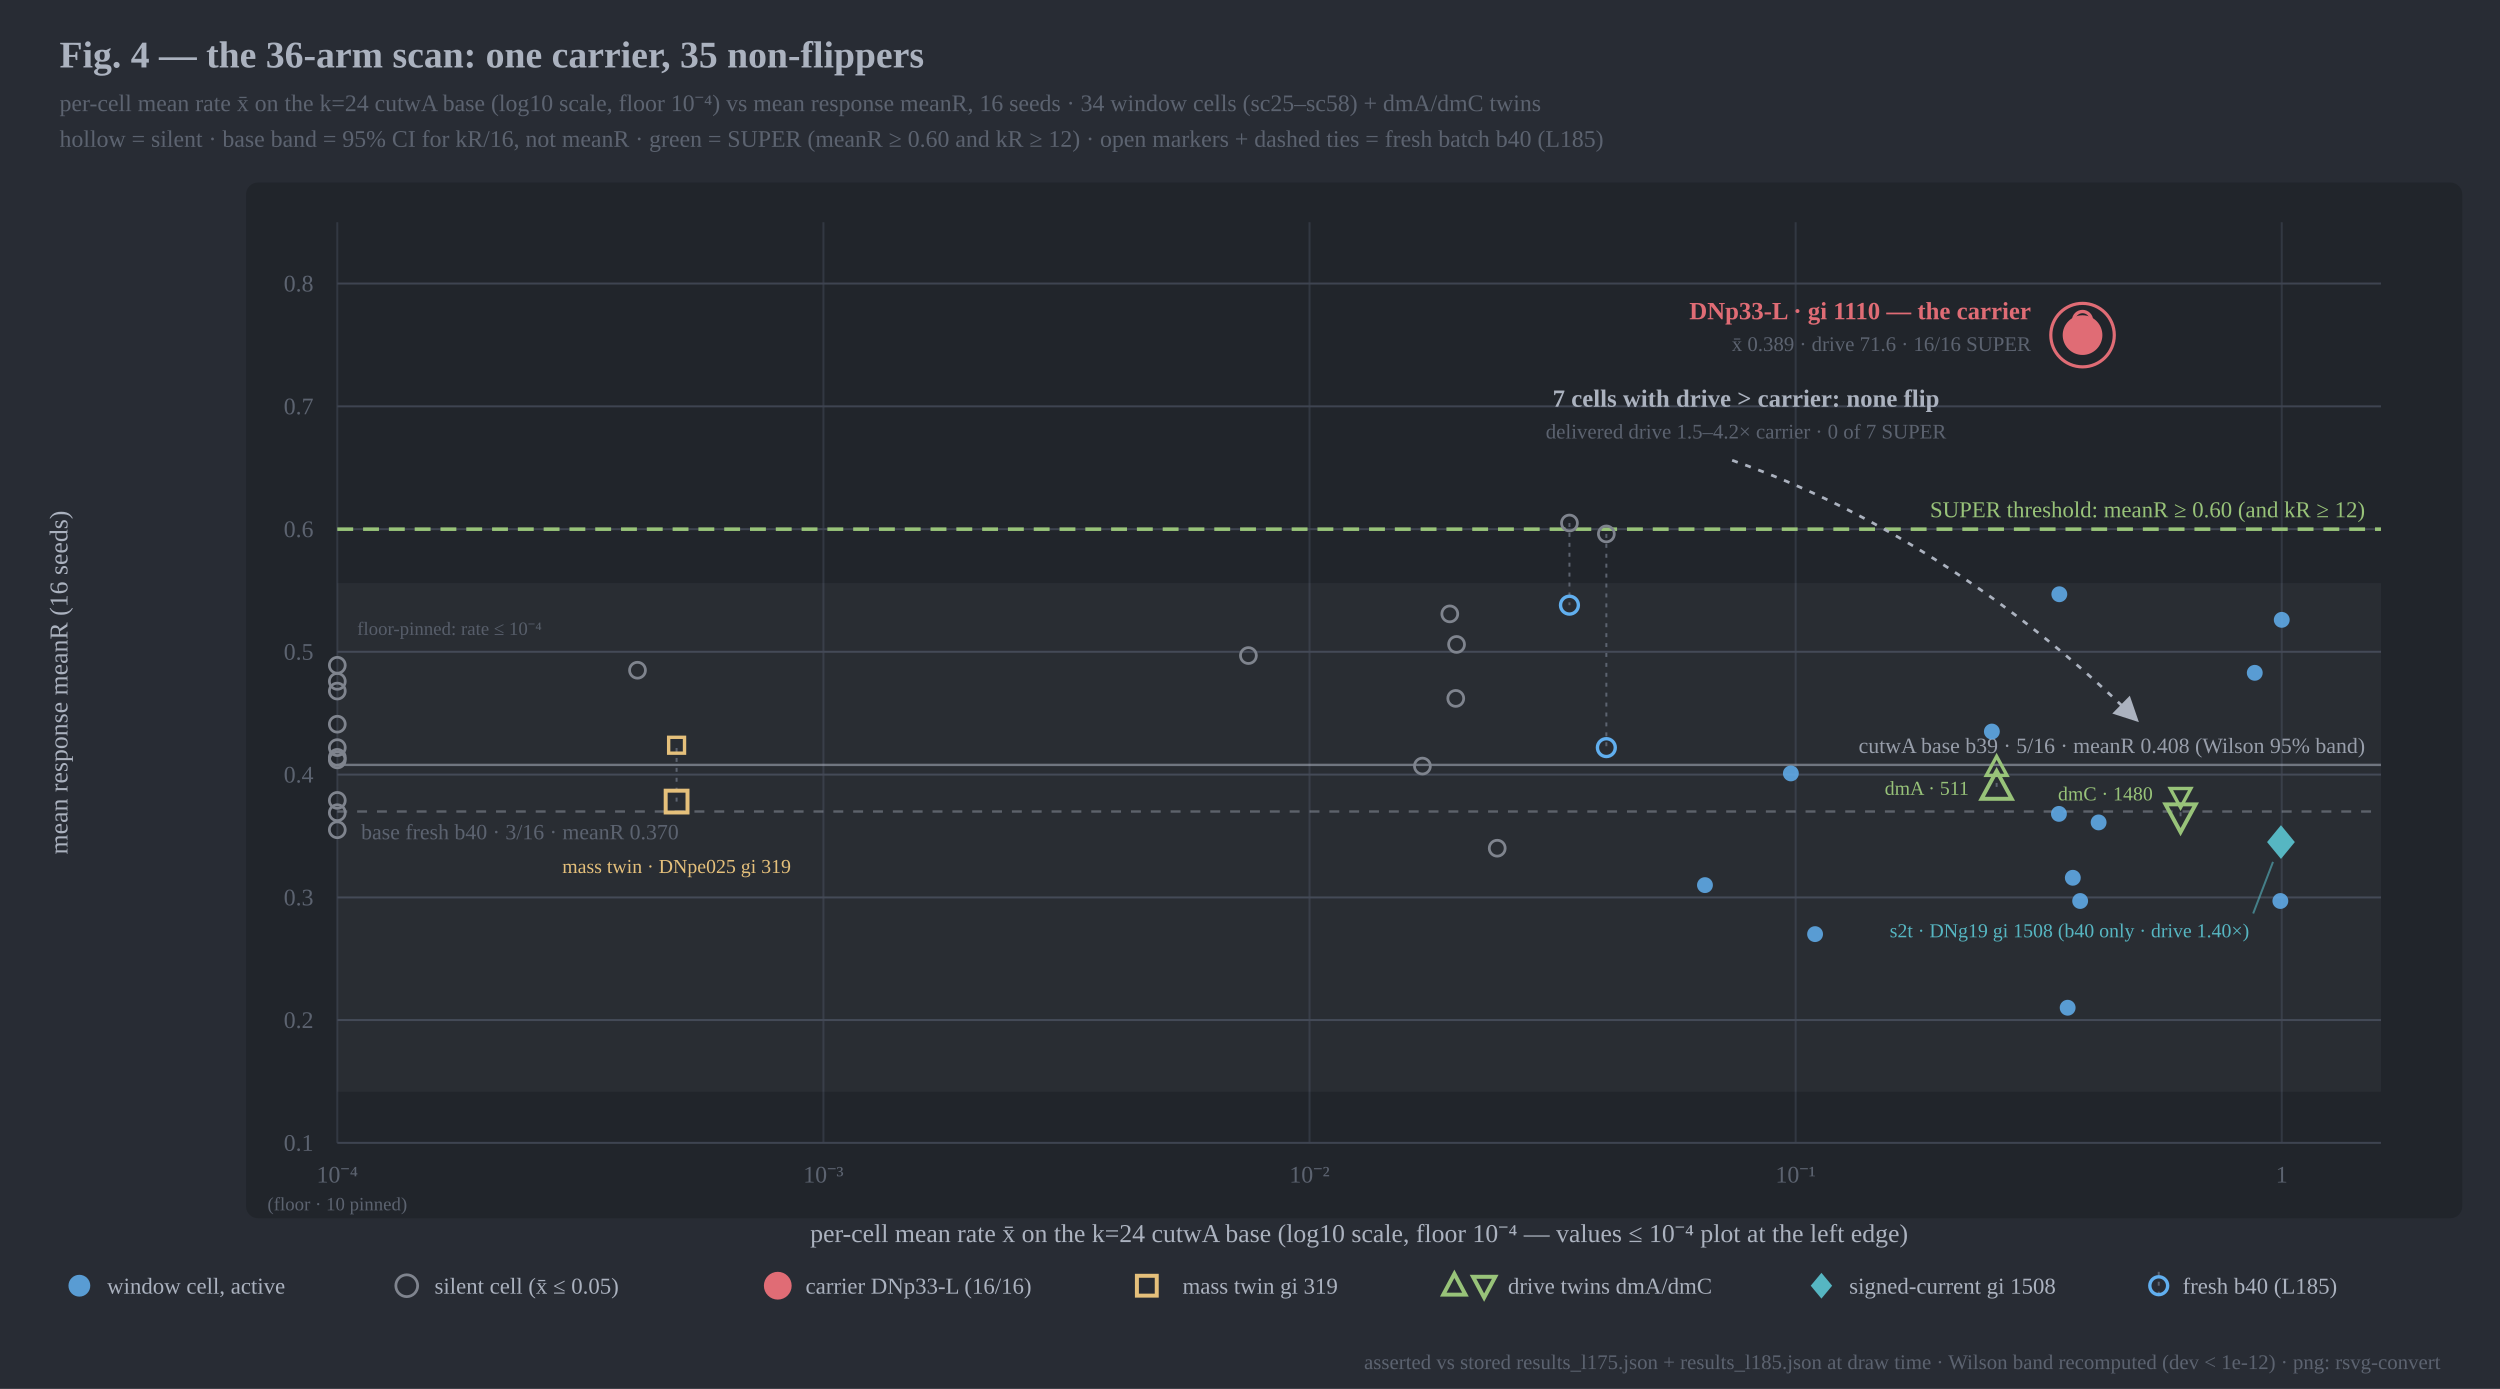
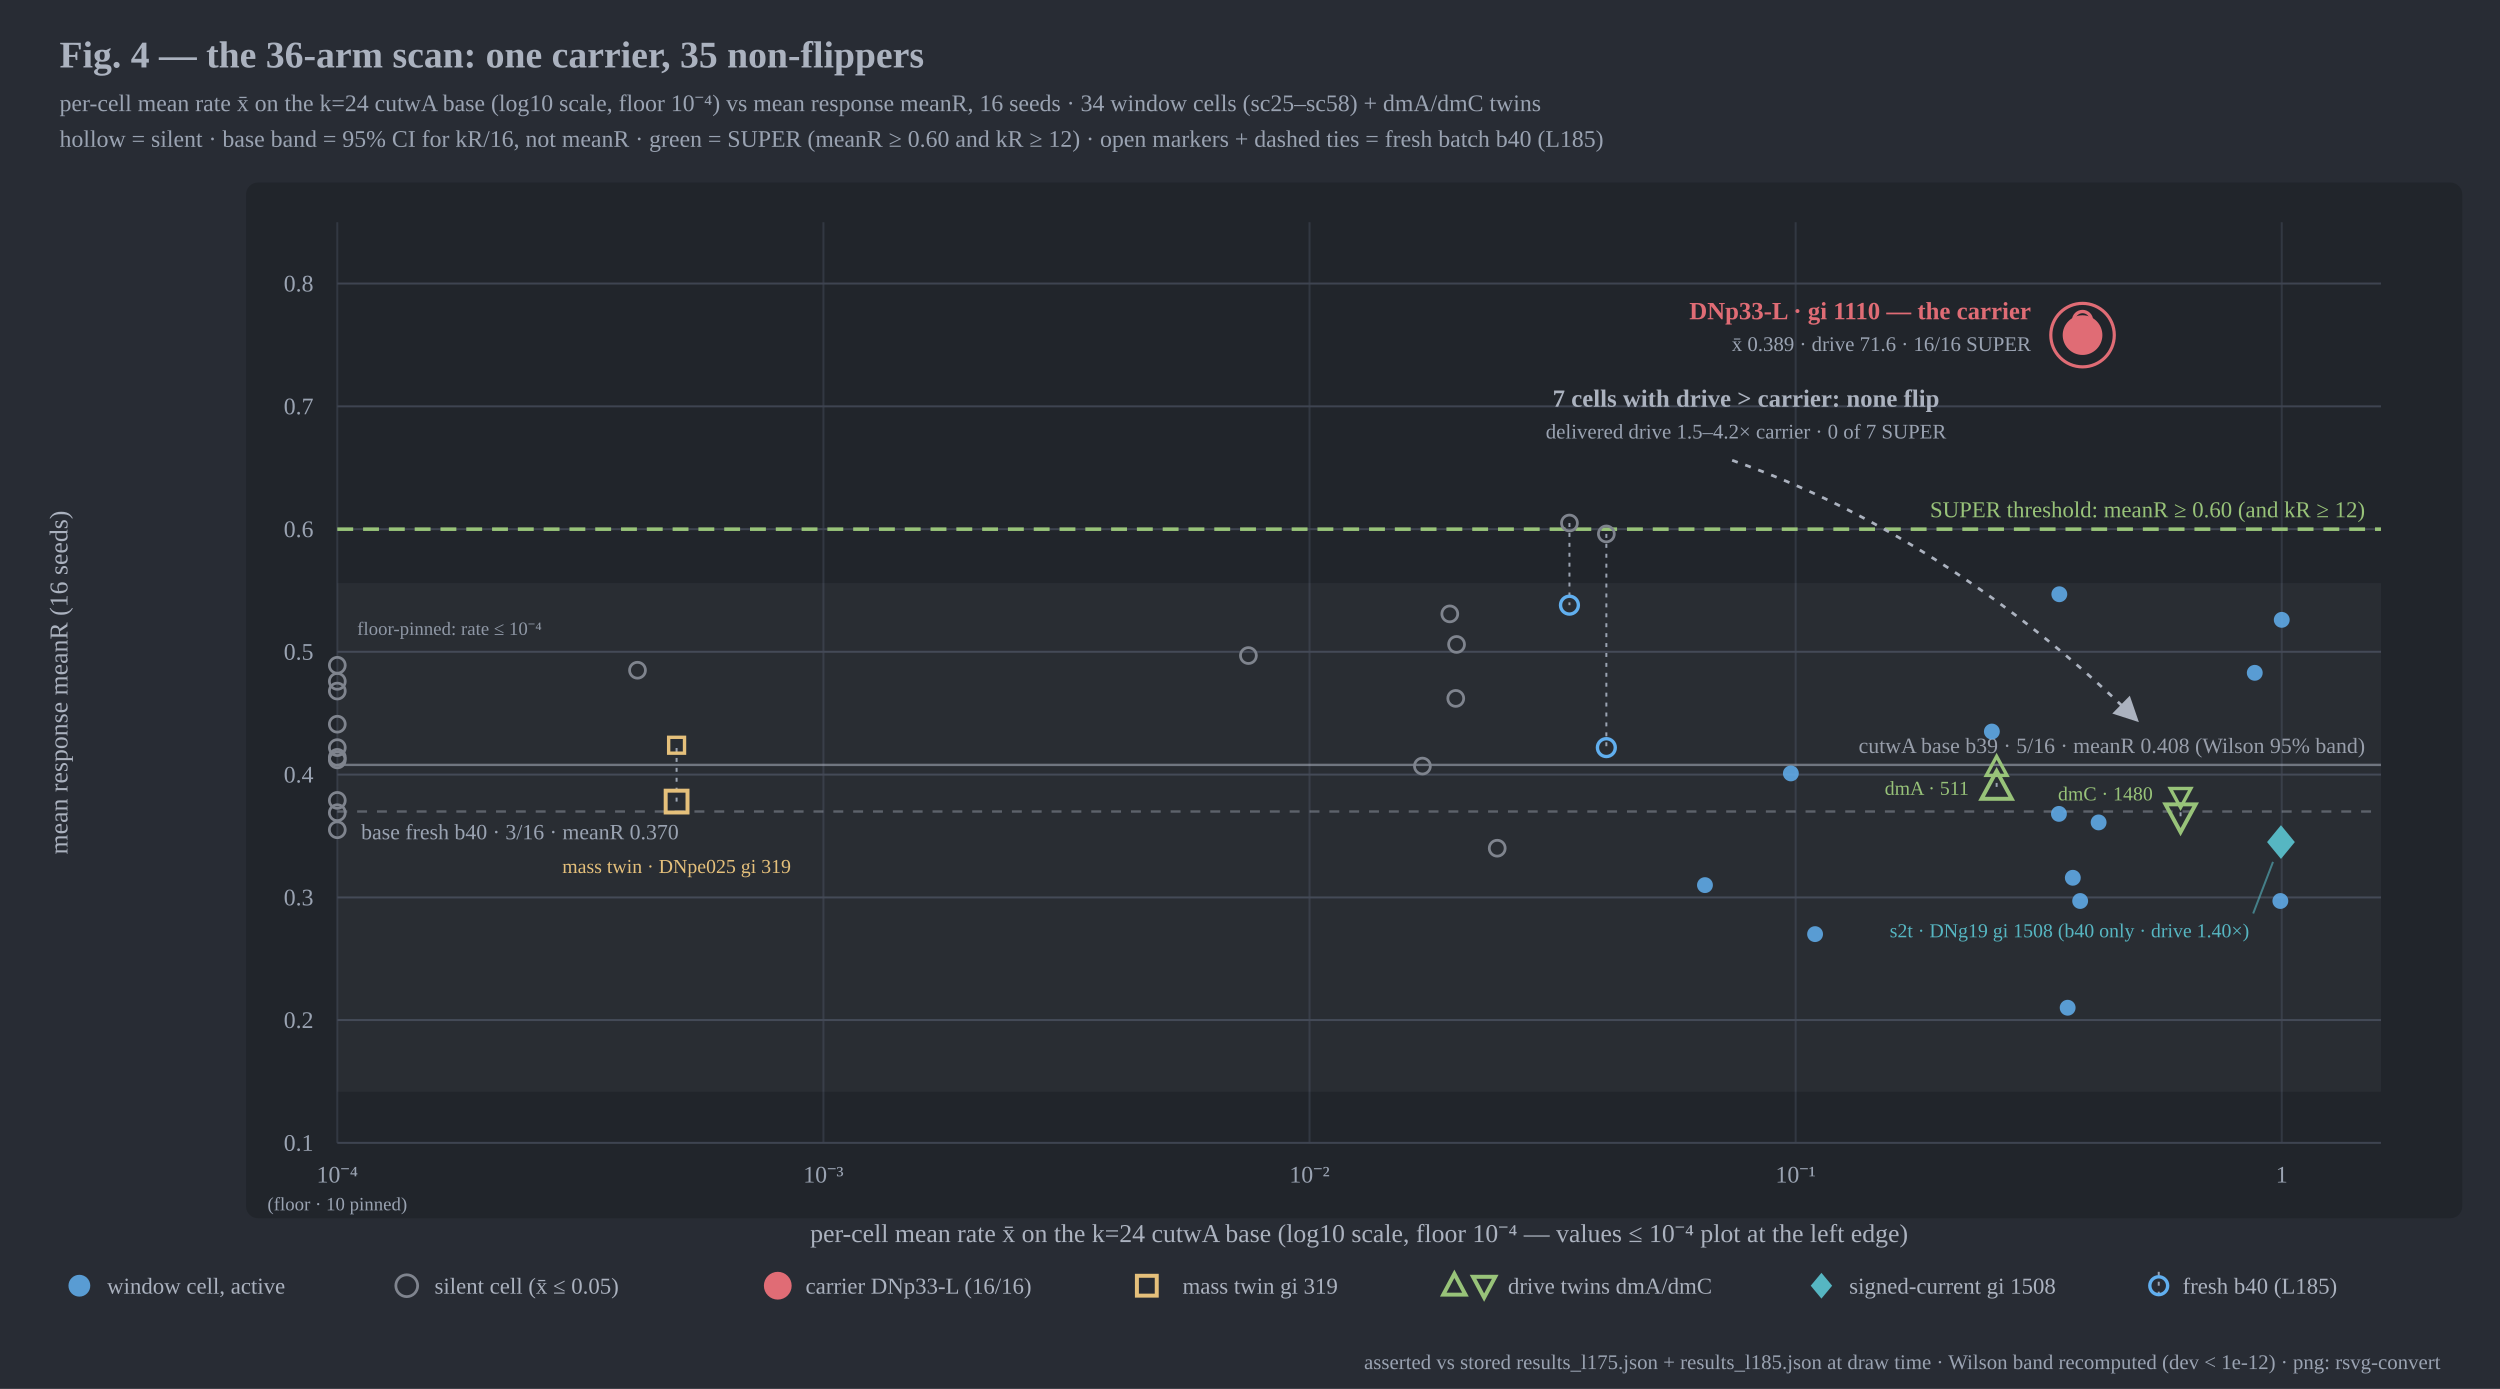
<svg xmlns="http://www.w3.org/2000/svg" width="1260" height="700" viewBox="0 0 1260 700" id="fig4-root" data-n-arms="36" data-y="meanR" data-x="x_mean log10 floor 1e-4">
  <rect width="1260" height="700" fill="#282c34" />
  <rect x="124" y="92" width="1117" height="522" fill="#21252b" rx="6" />
  <text x="30.0" y="34.0" fill="#abb2bf" font-size="19" font-weight="bold">Fig. 4 — the 36-arm scan: one carrier, 35 non-flippers</text>
-   <text x="30.0" y="56.0" fill="#5c6370" font-size="12">per-cell mean rate x̄ on the k=24 cutwA base (log10 scale, floor 10⁻⁴) vs mean response meanR, 16 seeds · 34 window cells (sc25–sc58) + dmA/dmC twins</text>
-   <text x="30.0" y="74.0" fill="#5c6370" font-size="12">hollow = silent · base band = 95% CI for kR/16, not meanR · green = SUPER (meanR ≥ 0.60 and kR ≥ 12) · open markers + dashed ties = fresh batch b40 (L185)</text>
+   <text x="30.0" y="56.0" fill="#9aa3b2" font-size="12">per-cell mean rate x̄ on the k=24 cutwA base (log10 scale, floor 10⁻⁴) vs mean response meanR, 16 seeds · 34 window cells (sc25–sc58) + dmA/dmC twins</text>
+   <text x="30.0" y="74.0" fill="#9aa3b2" font-size="12">hollow = silent · base band = 95% CI for kR/16, not meanR · green = SUPER (meanR ≥ 0.60 and kR ≥ 12) · open markers + dashed ties = fresh batch b40 (L185)</text>
  <line x1="170" y1="576.0" x2="1200" y2="576.0" stroke="#3e4451" stroke-width="1" />
-   <text x="158.0" y="580.0" fill="#5c6370" font-size="12" text-anchor="end">0.1</text>
+   <text x="158.0" y="580.0" fill="#9aa3b2" font-size="12" text-anchor="end">0.1</text>
  <line x1="170" y1="514.1" x2="1200" y2="514.1" stroke="#3e4451" stroke-width="1" />
-   <text x="158.0" y="518.1" fill="#5c6370" font-size="12" text-anchor="end">0.2</text>
+   <text x="158.0" y="518.1" fill="#9aa3b2" font-size="12" text-anchor="end">0.2</text>
  <line x1="170" y1="452.3" x2="1200" y2="452.3" stroke="#3e4451" stroke-width="1" />
-   <text x="158.0" y="456.3" fill="#5c6370" font-size="12" text-anchor="end">0.3</text>
+   <text x="158.0" y="456.3" fill="#9aa3b2" font-size="12" text-anchor="end">0.3</text>
  <line x1="170" y1="390.4" x2="1200" y2="390.4" stroke="#3e4451" stroke-width="1" />
-   <text x="158.0" y="394.4" fill="#5c6370" font-size="12" text-anchor="end">0.4</text>
+   <text x="158.0" y="394.4" fill="#9aa3b2" font-size="12" text-anchor="end">0.4</text>
  <line x1="170" y1="328.5" x2="1200" y2="328.5" stroke="#3e4451" stroke-width="1" />
-   <text x="158.0" y="332.5" fill="#5c6370" font-size="12" text-anchor="end">0.5</text>
+   <text x="158.0" y="332.5" fill="#9aa3b2" font-size="12" text-anchor="end">0.5</text>
  <line x1="170" y1="266.7" x2="1200" y2="266.7" stroke="#3e4451" stroke-width="1" />
-   <text x="158.0" y="270.7" fill="#5c6370" font-size="12" text-anchor="end">0.6</text>
+   <text x="158.0" y="270.7" fill="#9aa3b2" font-size="12" text-anchor="end">0.6</text>
  <line x1="170" y1="204.8" x2="1200" y2="204.8" stroke="#3e4451" stroke-width="1" />
-   <text x="158.0" y="208.8" fill="#5c6370" font-size="12" text-anchor="end">0.7</text>
+   <text x="158.0" y="208.8" fill="#9aa3b2" font-size="12" text-anchor="end">0.7</text>
  <line x1="170" y1="142.9" x2="1200" y2="142.9" stroke="#3e4451" stroke-width="1" />
-   <text x="158.0" y="146.9" fill="#5c6370" font-size="12" text-anchor="end">0.8</text>
+   <text x="158.0" y="146.9" fill="#9aa3b2" font-size="12" text-anchor="end">0.8</text>
  <line x1="170.0" y1="112" x2="170.0" y2="576" stroke="#3e4451" stroke-width="1" opacity="0.6" />
-   <text x="170.0" y="596.0" fill="#5c6370" font-size="12" text-anchor="middle">10⁻⁴</text>
+   <text x="170.0" y="596.0" fill="#9aa3b2" font-size="12" text-anchor="middle">10⁻⁴</text>
  <line x1="415.0" y1="112" x2="415.0" y2="576" stroke="#3e4451" stroke-width="1" opacity="0.6" />
-   <text x="415.0" y="596.0" fill="#5c6370" font-size="12" text-anchor="middle">10⁻³</text>
+   <text x="415.0" y="596.0" fill="#9aa3b2" font-size="12" text-anchor="middle">10⁻³</text>
  <line x1="660.0" y1="112" x2="660.0" y2="576" stroke="#3e4451" stroke-width="1" opacity="0.6" />
-   <text x="660.0" y="596.0" fill="#5c6370" font-size="12" text-anchor="middle">10⁻²</text>
+   <text x="660.0" y="596.0" fill="#9aa3b2" font-size="12" text-anchor="middle">10⁻²</text>
  <line x1="905.0" y1="112" x2="905.0" y2="576" stroke="#3e4451" stroke-width="1" opacity="0.6" />
-   <text x="905.0" y="596.0" fill="#5c6370" font-size="12" text-anchor="middle">10⁻¹</text>
+   <text x="905.0" y="596.0" fill="#9aa3b2" font-size="12" text-anchor="middle">10⁻¹</text>
  <line x1="1150.0" y1="112" x2="1150.0" y2="576" stroke="#3e4451" stroke-width="1" opacity="0.6" />
-   <text x="1150.0" y="596.0" fill="#5c6370" font-size="12" text-anchor="middle">1</text>
-   <text x="170.0" y="610.0" fill="#5c6370" font-size="9.5" text-anchor="middle">(floor · 10 pinned)</text>
+   <text x="1150.0" y="596.0" fill="#9aa3b2" font-size="12" text-anchor="middle">1</text>
+   <text x="170.0" y="610.0" fill="#9aa3b2" font-size="9.5" text-anchor="middle">(floor · 10 pinned)</text>
  <text x="34.0" y="344.0" fill="#abb2bf" font-size="13" text-anchor="middle" transform="rotate(-90 34 344)">mean response meanR (16 seeds)</text>
  <text x="685.0" y="626.0" fill="#abb2bf" font-size="13" text-anchor="middle">per-cell mean rate x̄ on the k=24 cutwA base (log10 scale, floor 10⁻⁴ — values ≤ 10⁻⁴ plot at the left edge)</text>
  <rect id="base-band" data-lo="0.14164643854782036" data-hi="0.5559564416525933" x="170" y="293.9" width="1030" height="256.3" fill="#abb2bf" opacity="0.06" />
  <line id="base-line" data-v="0.408" x1="170" y1="385.5" x2="1200" y2="385.5" stroke="#abb2bf" stroke-width="1.2" opacity="0.55" />
  <text x="1192.0" y="379.5" fill="#abb2bf" font-size="11" text-anchor="end" opacity="0.85">cutwA base b39 · 5/16 · meanR 0.408 (Wilson 95% band)</text>
  <line id="base-b40" data-v="0.37" x1="170" y1="409.0" x2="1200" y2="409.0" stroke="#abb2bf" stroke-width="1.2" opacity="0.4" stroke-dasharray="5 5" />
-   <text x="182.0" y="423.0" fill="#5c6370" font-size="11">base fresh b40 · 3/16 · meanR 0.370</text>
+   <text x="182.0" y="423.0" fill="#9aa3b2" font-size="11">base fresh b40 · 3/16 · meanR 0.370</text>
  <line id="super-threshold" data-v="0.6" x1="170" y1="266.7" x2="1200" y2="266.7" stroke="#98c379" stroke-width="1.8" stroke-dasharray="8 5" />
  <text x="1192.0" y="260.7" fill="#98c379" font-size="11.5" text-anchor="end">SUPER threshold: meanR ≥ 0.60 (and kR ≥ 12)</text>
-   <line class="tie-b40" data-arm="sc25" x1="1049.6" y1="168.9" x2="1049.6" y2="161.5" stroke="#5c6370" stroke-width="1" stroke-dasharray="2 3" />
-   <line class="tie-b40" data-arm="sc26" x1="341.0" y1="404.0" x2="341.0" y2="375.6" stroke="#5c6370" stroke-width="1" stroke-dasharray="2 3" />
-   <line class="tie-b40" data-arm="sc27" x1="809.6" y1="269.1" x2="809.6" y2="376.8" stroke="#5c6370" stroke-width="1" stroke-dasharray="2 3" />
-   <line class="tie-b40" data-arm="sc40" x1="791.0" y1="263.6" x2="791.0" y2="305.0" stroke="#5c6370" stroke-width="1" stroke-dasharray="2 3" />
-   <line class="tie-b40" data-arm="dmA" x1="1006.3" y1="396.6" x2="1006.3" y2="386.7" stroke="#5c6370" stroke-width="1" stroke-dasharray="2 3" />
-   <line class="tie-b40" data-arm="dmC" x1="1099.0" y1="411.4" x2="1099.0" y2="401.5" stroke="#5c6370" stroke-width="1" stroke-dasharray="2 3" />
+   <line class="tie-b40" data-arm="sc25" x1="1049.6" y1="168.9" x2="1049.6" y2="161.5" stroke="#9aa3b2" stroke-width="1" stroke-dasharray="2 3" />
+   <line class="tie-b40" data-arm="sc26" x1="341.0" y1="404.0" x2="341.0" y2="375.6" stroke="#9aa3b2" stroke-width="1" stroke-dasharray="2 3" />
+   <line class="tie-b40" data-arm="sc27" x1="809.6" y1="269.1" x2="809.6" y2="376.8" stroke="#9aa3b2" stroke-width="1" stroke-dasharray="2 3" />
+   <line class="tie-b40" data-arm="sc40" x1="791.0" y1="263.6" x2="791.0" y2="305.0" stroke="#9aa3b2" stroke-width="1" stroke-dasharray="2 3" />
+   <line class="tie-b40" data-arm="dmA" x1="1006.3" y1="396.6" x2="1006.3" y2="386.7" stroke="#9aa3b2" stroke-width="1" stroke-dasharray="2 3" />
+   <line class="tie-b40" data-arm="dmC" x1="1099.0" y1="411.4" x2="1099.0" y2="401.5" stroke="#9aa3b2" stroke-width="1" stroke-dasharray="2 3" />
  <circle class="pt" data-arm="sc27" data-batch="b39" data-role="window" cx="809.6" cy="269.1" r="4" fill="none" stroke="#7f848e" stroke-width="1.4" />
  <circle class="pt" data-arm="sc28" data-batch="b39" data-role="window" cx="170.0" cy="365.0" r="4" fill="none" stroke="#7f848e" stroke-width="1.4" />
  <circle class="pt" data-arm="sc29" data-batch="b39" data-role="window" cx="170.0" cy="376.8" r="4" fill="none" stroke="#7f848e" stroke-width="1.4" />
  <circle class="pt" data-arm="sc30" data-batch="b39" data-role="window" cx="730.7" cy="309.4" r="4" fill="none" stroke="#7f848e" stroke-width="1.4" />
  <circle class="pt" data-arm="sc31" data-batch="b39" data-role="window" cx="1003.9" cy="368.7" r="4" fill="#61afef" opacity="0.85" />
  <circle class="pt" data-arm="sc32" data-batch="b39" data-role="window" cx="170.0" cy="381.7" r="4" fill="none" stroke="#7f848e" stroke-width="1.4" />
  <circle class="pt" data-arm="sc33" data-batch="b39" data-role="window" cx="914.8" cy="470.8" r="4" fill="#61afef" opacity="0.85" />
  <circle class="pt" data-arm="sc34" data-batch="b39" data-role="window" cx="1042.1" cy="507.9" r="4" fill="#61afef" opacity="0.85" />
  <circle class="pt" data-arm="sc35" data-batch="b39" data-role="window" cx="1057.7" cy="414.5" r="4" fill="#61afef" opacity="0.85" />
  <circle class="pt" data-arm="sc36" data-batch="b39" data-role="window" cx="170.0" cy="418.2" r="4" fill="none" stroke="#7f848e" stroke-width="1.4" />
  <circle class="pt" data-arm="sc37" data-batch="b39" data-role="window" cx="1037.7" cy="410.2" r="4" fill="#61afef" opacity="0.85" />
  <circle class="pt" data-arm="sc38" data-batch="b39" data-role="window" cx="754.6" cy="427.5" r="4" fill="none" stroke="#7f848e" stroke-width="1.4" />
  <circle class="pt" data-arm="sc39" data-batch="b39" data-role="window" cx="1037.9" cy="299.5" r="4" fill="#61afef" opacity="0.85" />
  <circle class="pt" data-arm="sc40" data-batch="b39" data-role="window" cx="791.0" cy="263.6" r="4" fill="none" stroke="#7f848e" stroke-width="1.4" />
  <circle class="pt" data-arm="sc41" data-batch="b39" data-role="window" cx="1149.3" cy="454.1" r="4" fill="#61afef" opacity="0.85" />
  <circle class="pt" data-arm="sc42" data-batch="b39" data-role="window" cx="170.0" cy="403.4" r="4" fill="none" stroke="#7f848e" stroke-width="1.4" />
  <circle class="pt" data-arm="sc43" data-batch="b39" data-role="window" cx="170.0" cy="383.0" r="4" fill="none" stroke="#7f848e" stroke-width="1.4" />
  <circle class="pt" data-arm="sc44" data-batch="b39" data-role="window" cx="170.0" cy="335.3" r="4" fill="none" stroke="#7f848e" stroke-width="1.4" />
  <circle class="pt" data-arm="sc45" data-batch="b39" data-role="window" cx="733.7" cy="352.0" r="4" fill="none" stroke="#7f848e" stroke-width="1.4" />
  <circle class="pt" data-arm="sc46" data-batch="b39" data-role="window" cx="321.3" cy="337.8" r="4" fill="none" stroke="#7f848e" stroke-width="1.4" />
  <circle class="pt" data-arm="sc47" data-batch="b39" data-role="window" cx="1048.4" cy="454.1" r="4" fill="#61afef" opacity="0.85" />
  <circle class="pt" data-arm="sc48" data-batch="b39" data-role="window" cx="629.2" cy="330.4" r="4" fill="none" stroke="#7f848e" stroke-width="1.4" />
  <circle class="pt" data-arm="sc49" data-batch="b39" data-role="window" cx="859.3" cy="446.1" r="4" fill="#61afef" opacity="0.85" />
  <circle class="pt" data-arm="sc50" data-batch="b39" data-role="window" cx="1150.0" cy="312.4" r="4" fill="#61afef" opacity="0.85" />
  <circle class="pt" data-arm="sc51" data-batch="b39" data-role="window" cx="170.0" cy="409.6" r="4" fill="none" stroke="#7f848e" stroke-width="1.4" />
  <circle class="pt" data-arm="sc52" data-batch="b39" data-role="window" cx="734.1" cy="324.8" r="4" fill="none" stroke="#7f848e" stroke-width="1.4" />
  <circle class="pt" data-arm="sc53" data-batch="b39" data-role="window" cx="1136.4" cy="339.1" r="4" fill="#61afef" opacity="0.85" />
  <circle class="pt" data-arm="sc54" data-batch="b39" data-role="window" cx="902.6" cy="389.8" r="4" fill="#61afef" opacity="0.85" />
  <circle class="pt" data-arm="sc55" data-batch="b39" data-role="window" cx="170.0" cy="343.4" r="4" fill="none" stroke="#7f848e" stroke-width="1.4" />
  <circle class="pt" data-arm="sc56" data-batch="b39" data-role="window" cx="716.9" cy="386.1" r="4" fill="none" stroke="#7f848e" stroke-width="1.4" />
  <circle class="pt" data-arm="sc57" data-batch="b39" data-role="window" cx="170.0" cy="348.3" r="4" fill="none" stroke="#7f848e" stroke-width="1.4" />
  <circle class="pt" data-arm="sc58" data-batch="b39" data-role="window" cx="1044.7" cy="442.4" r="4" fill="#61afef" opacity="0.85" />
  <rect class="pt" data-arm="sc26" data-batch="b39" data-role="twin-mass" data-shape="square" data-r="5.5" x="335.5" y="398.5" width="11.0" height="11.0" fill="none" stroke="#e5c07b" stroke-width="2.0" />
  <text x="341.0" y="440.0" fill="#e5c07b" font-size="10" text-anchor="middle">mass twin · DNpe025 gi 319</text>
  <polygon class="pt" data-arm="dmA" data-batch="b39" data-role="twin-drive" data-shape="tri-up" data-r="8" data-w="7.6" points="1006.3,388.6 998.7,402.6 1013.9,402.6" fill="none" stroke="#98c379" stroke-width="2.0" />
  <text x="992.3" y="400.6" fill="#98c379" font-size="10" text-anchor="end">dmA · 511</text>
  <polygon class="pt" data-arm="dmC" data-batch="b39" data-role="twin-drive" data-shape="tri-down" data-r="8" data-w="7.6" points="1099.0,419.4 1091.4,405.4 1106.6,405.4" fill="none" stroke="#98c379" stroke-width="2.0" />
  <text x="1085.0" y="403.4" fill="#98c379" font-size="10" text-anchor="end">dmC · 1480</text>
-   <text x="180.0" y="320.0" fill="#5c6370" font-size="9.5" opacity="0.9">floor-pinned: rate ≤ 10⁻⁴</text>
+   <text x="180.0" y="320.0" fill="#9aa3b2" font-size="9.5" opacity="0.9">floor-pinned: rate ≤ 10⁻⁴</text>
  <circle class="pt" data-arm="sc25" data-batch="b39" data-role="carrier" cx="1049.6" cy="168.9" r="16" fill="none" stroke="#e06c75" stroke-width="1.6" />
  <circle class="pt" data-arm="sc25" data-batch="b39" data-role="carrier" cx="1049.6" cy="168.9" r="10" fill="#e06c75" />
  <text x="1023.6" y="160.9" fill="#e06c75" font-size="12.5" text-anchor="end" font-weight="bold">DNp33-L · gi 1110 — the carrier</text>
-   <text x="1023.6" y="176.9" fill="#5c6370" font-size="10.5" text-anchor="end">x̄ 0.389 · drive 71.6 · 16/16 SUPER</text>
+   <text x="1023.6" y="176.9" fill="#9aa3b2" font-size="10.5" text-anchor="end">x̄ 0.389 · drive 71.6 · 16/16 SUPER</text>
  <polygon class="pt" data-arm="s2t" data-batch="b40" data-role="twin-s2t" data-shape="diamond" data-r="8.5" data-w="7" points="1149.6,415.9 1142.6,424.4 1149.6,432.9 1156.6,424.4" fill="#56b6c2" />
  <line x1="1145.6" y1="434.4" x2="1135.6" y2="460.4" stroke="#56b6c2" stroke-width="1" opacity="0.6" />
  <text x="1133.6" y="472.4" fill="#56b6c2" font-size="10" text-anchor="end">s2t · DNg19 gi 1508 (b40 only · drive 1.40×)</text>
  <circle class="pt ov-b40" data-arm="sc25" data-batch="b40" data-role="overlay" cx="1049.6" cy="161.5" r="4.5" fill="none" stroke="#e06c75" stroke-width="1.7" />
  <rect class="pt" data-arm="sc26" data-batch="b40" data-role="overlay" data-shape="square" data-r="4" x="337.0" y="371.6" width="8" height="8" fill="none" stroke="#e5c07b" stroke-width="1.7" />
  <circle class="pt ov-b40" data-arm="sc27" data-batch="b40" data-role="overlay" cx="809.6" cy="376.8" r="4.5" fill="none" stroke="#61afef" stroke-width="1.7" />
  <circle class="pt ov-b40" data-arm="sc40" data-batch="b40" data-role="overlay" cx="791.0" cy="305.0" r="4.5" fill="none" stroke="#61afef" stroke-width="1.7" />
  <polygon class="pt" data-arm="dmA" data-batch="b40" data-role="overlay" data-shape="tri-up" data-r="5.5" data-w="5.2" points="1006.3,381.2 1001.1,390.8 1011.5,390.8" fill="none" stroke="#98c379" stroke-width="1.7" />
  <polygon class="pt" data-arm="dmC" data-batch="b40" data-role="overlay" data-shape="tri-down" data-r="5.5" data-w="5.2" points="1099.0,407.0 1093.8,397.4 1104.2,397.4" fill="none" stroke="#98c379" stroke-width="1.7" />
  <text x="880.0" y="205.0" fill="#abb2bf" font-size="12.5" text-anchor="middle" font-weight="bold">7 cells with drive &gt; carrier: none flip</text>
-   <text x="880.0" y="221.0" fill="#5c6370" font-size="10.5" text-anchor="middle">delivered drive 1.5–4.2× carrier · 0 of 7 SUPER</text>
+   <text x="880.0" y="221.0" fill="#9aa3b2" font-size="10.5" text-anchor="middle">delivered drive 1.5–4.2× carrier · 0 of 7 SUPER</text>
  <path d="M 873 232 C 953 260, 1023 310, 1076 362" fill="none" stroke="#abb2bf" stroke-width="1.4" stroke-dasharray="3 4" marker-end="url(#arr)" />
  <circle cx="40" cy="648" r="5.5" fill="#61afef" opacity="0.85" />
  <text x="54.0" y="652.0" fill="#abb2bf" font-size="11.5">window cell, active</text>
  <circle cx="205" cy="648" r="5.5" fill="none" stroke="#7f848e" stroke-width="1.4" />
  <text x="219.0" y="652.0" fill="#abb2bf" font-size="11.5">silent cell (x̄ ≤ 0.05)</text>
  <circle cx="392" cy="648" r="7" fill="#e06c75" />
  <text x="406.0" y="652.0" fill="#abb2bf" font-size="11.5">carrier DNp33-L (16/16)</text>
  <rect class="pt" data-arm="None" data-batch="legend" data-role="legend" data-shape="square" data-r="5" x="573.0" y="643.0" width="10" height="10" fill="none" stroke="#e5c07b" stroke-width="2.0" />
  <text x="596.0" y="652.0" fill="#abb2bf" font-size="11.5">mass twin gi 319</text>
  <polygon class="pt" data-arm="None" data-batch="legend" data-role="legend" data-shape="tri-up" data-r="6" data-w="5.6" points="733.0,642.0 727.4,652.5 738.6,652.5" fill="none" stroke="#98c379" stroke-width="2.0" />
  <polygon class="pt" data-arm="None" data-batch="legend" data-role="legend" data-shape="tri-down" data-r="6" data-w="5.6" points="748.0,654.0 742.4,643.5 753.6,643.5" fill="none" stroke="#98c379" stroke-width="2.0" />
  <text x="760.0" y="652.0" fill="#abb2bf" font-size="11.5">drive twins dmA/dmC</text>
  <polygon class="pt" data-arm="None" data-batch="legend" data-role="legend" data-shape="diamond" data-r="6.5" data-w="5.4" points="918.0,641.5 912.6,648.0 918.0,654.5 923.4,648.0" fill="#56b6c2" />
  <text x="932.0" y="652.0" fill="#abb2bf" font-size="11.5">signed-current gi 1508</text>
-   <line x1="1088" y1="641" x2="1088" y2="655" stroke="#5c6370" stroke-width="1" stroke-dasharray="2 3" />
+   <line x1="1088" y1="641" x2="1088" y2="655" stroke="#9aa3b2" stroke-width="1" stroke-dasharray="2 3" />
  <circle cx="1088" cy="648" r="4.5" fill="none" stroke="#61afef" stroke-width="1.7" />
  <text x="1100.0" y="652.0" fill="#abb2bf" font-size="11.5">fresh b40 (L185)</text>
-   <text x="1230.0" y="690.0" fill="#5c6370" font-size="10.5" text-anchor="end">asserted vs stored results_l175.json + results_l185.json at draw time · Wilson band recomputed (dev &lt; 1e-12) · png: rsvg-convert</text>
+   <text x="1230.0" y="690.0" fill="#9aa3b2" font-size="10.5" text-anchor="end">asserted vs stored results_l175.json + results_l185.json at draw time · Wilson band recomputed (dev &lt; 1e-12) · png: rsvg-convert</text>
  <defs>
    <marker id="arr" markerWidth="9" markerHeight="9" refX="7" refY="4.5" orient="auto">
      <path d="M0,0 L9,4.5 L0,9 z" fill="#abb2bf" />
    </marker>
  </defs>
</svg>
